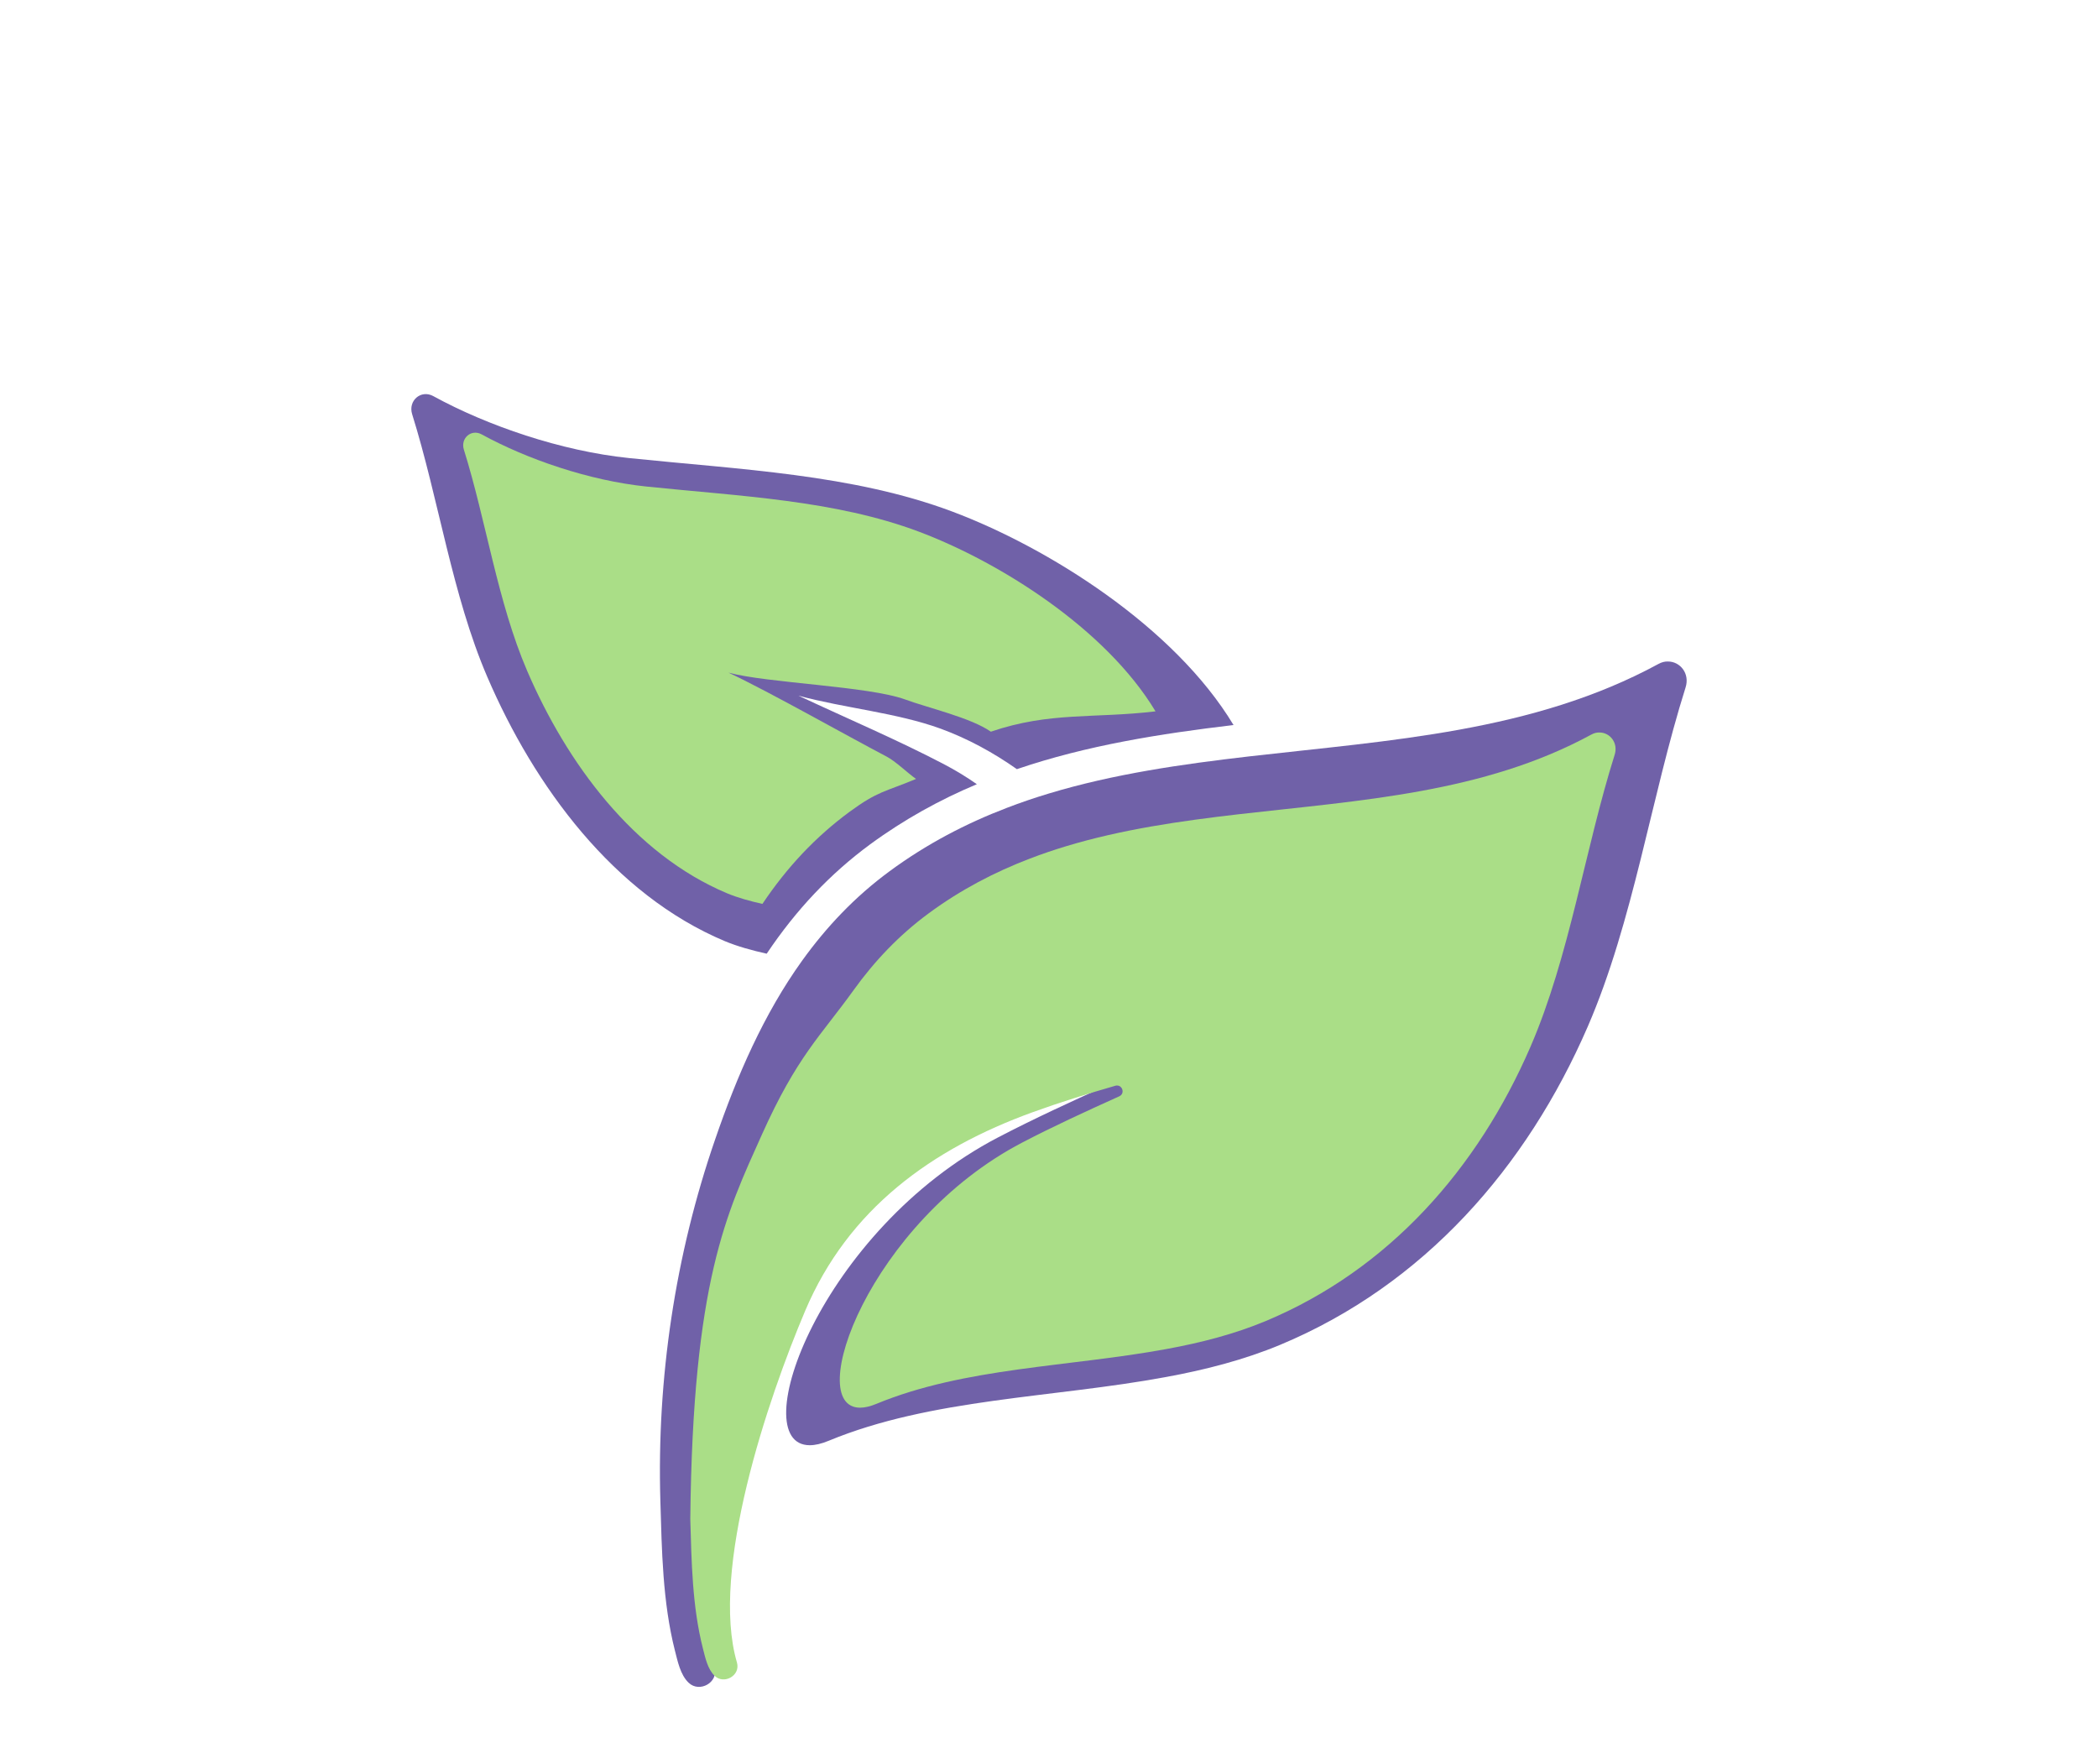
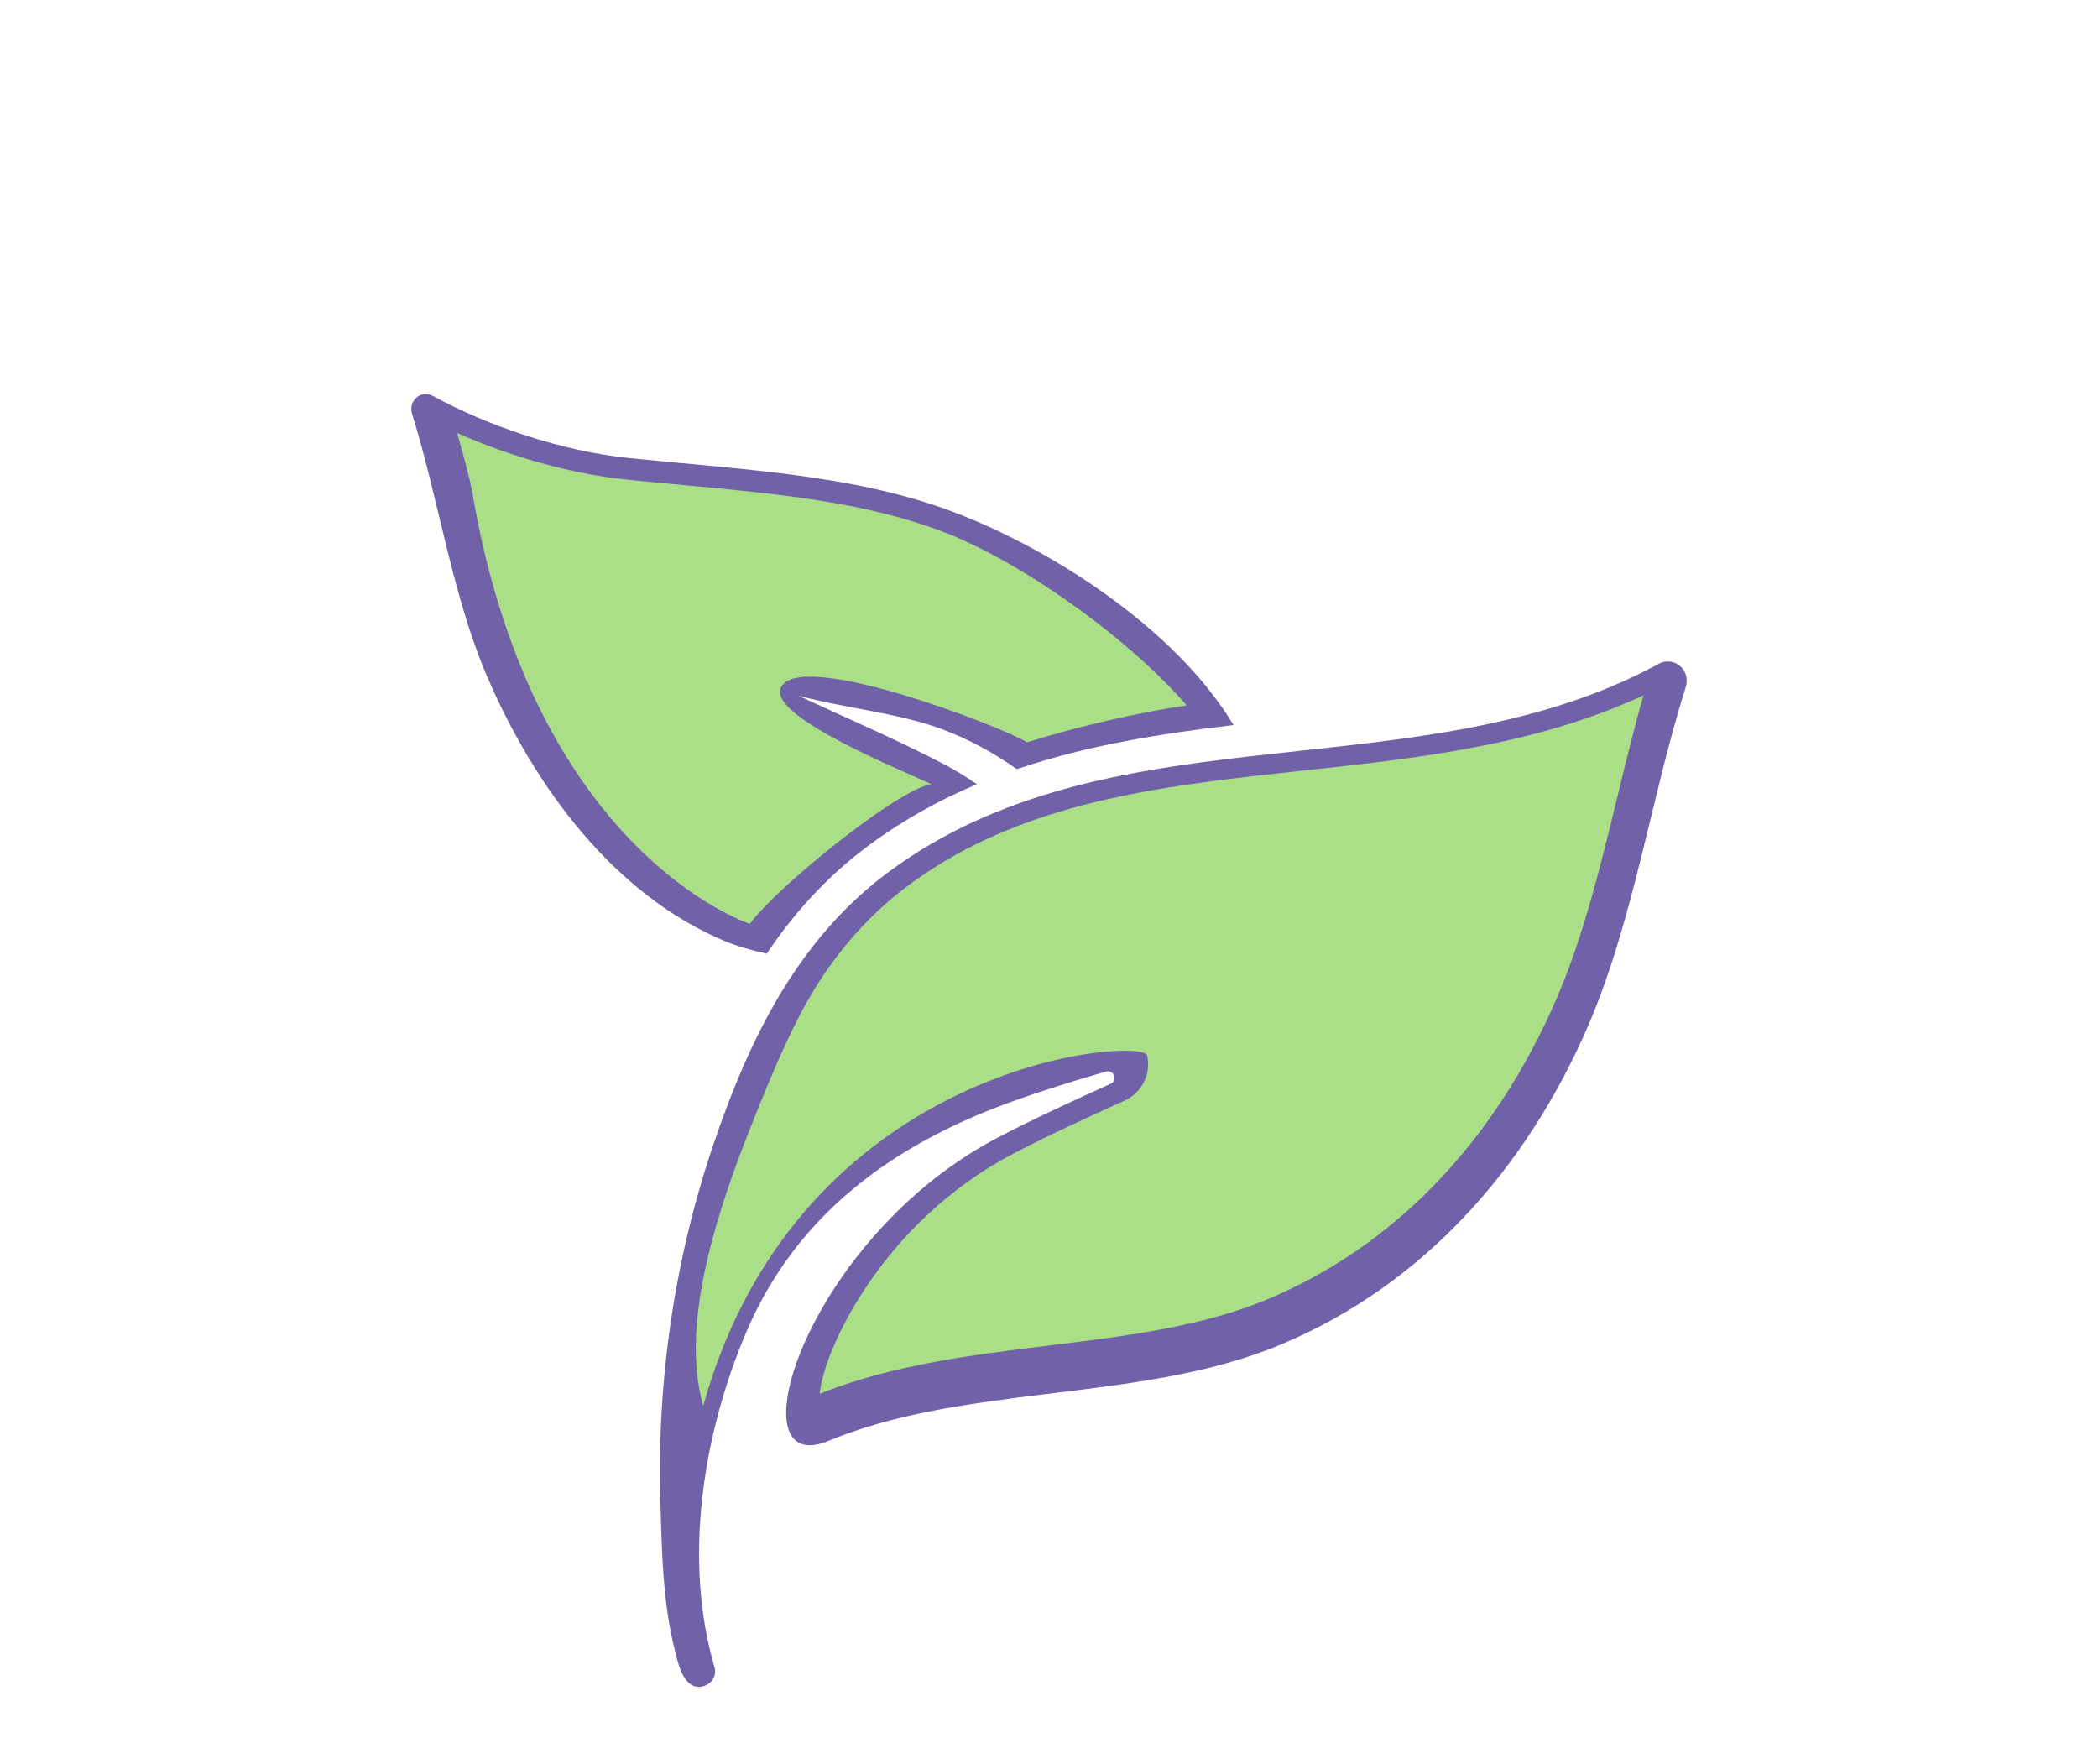
<svg xmlns="http://www.w3.org/2000/svg" version="1.1" id="Ebene_1" x="0px" y="0px" width="87.66px" height="73.7px" viewBox="0 0 87.66 73.7" enable-background="new 0 0 87.66 73.7" xml:space="preserve">
-   <defs id="defs27" />
-   <g id="g4201" transform="matrix(0.05519348,0,0,0.05519348,16.82189,16.46647)" style="fill:#7061a8;fill-opacity:1">
-     <g id="g4159" style="fill:#7061a8;fill-opacity:1">
-       <path id="path4161" d="m 64.126,214.123 c 35.6,82.801 95.7,164.7 179.8,200.001 9.6,4 20.5,7 31.7,9.5 22.4,-33.4 48.1,-60.501 78.2,-82.7 25.899,-19 53,-33.9 80.899,-45.601 -8,-5.6 -16.399,-10.7 -25.2,-15.3 -35,-18.3 -72.899,-34.4 -109.8,-51.7 34.7,9.4 74.5,12.9 107.7,25 20.7,7.601 39.8,18.101 57.6,30.601 53.101,-18.101 108.601,-26.801 164,-33.4 -44.899,-74.6 -140.7,-134.5 -212.9,-161.6 -75.4,-28.301 -160.8,-31.801 -244.7,-40.5 -51.4,-5.301 -107.3,-24.5 -148.2,-46.9 -9.3,-5.1 -19.2,3.4 -16,13.7 20.101,64.299 30.301,137.099 56.901,198.899 z" style="fill:#7061a8;fill-opacity:1" />
-       <path id="path4163" d="m 950.627,204.323 c -94.601,51.4 -203.101,57.7 -309.4,69.9 -51.899,6 -103.3,13.399 -152.201,28.2 -10.6,3.199 -21.199,6.8 -31.6,10.8 -30.9,11.8 -60.7,27.3 -88.8,48 -26.4,19.399 -48,42.4 -66.2,67.7 -29,40.399 -49.2,86.899 -65.8,135.2 -30.3,87.699 -44.2,180.899 -41.5,273.6 1.1,37.6 1.7,76.7 11,113.4 2.1,8.1 4.1,18.399 10.4,24.399 8.2,7.9 22.9,-0.2 19.6,-11.7 -23.8,-81.1 -9,-175.899 23.9,-253.399 37.8,-89.101 110.8,-142.101 200,-174.4 23.7,-8.6 47.901,-16.1 72.5,-23.2 0.5,-0.199 1,-0.199 1.5,-0.199 4.9,0 7,7.199 1.9,9.5 -29,13.1 -57.8,26.3 -85.201,40.6 -134.2,70 -192.8,233 -142.5,233 4.101,0 8.9,-1.1 14.4,-3.4 77.6,-32.1 169.8,-32.399 255.1,-48.199 30,-5.5 59.2,-13 86.601,-24.4 108.8,-45.4 186.6,-134.2 232.899,-241 34.5,-79.7 47.9,-173.8 74,-256.601 3.4,-10.6 -4.1,-19.699 -13.3,-19.699 -2.298,-0.102 -4.798,0.499 -7.298,1.898 z" style="fill:#7061a8;fill-opacity:1" />
-       <path style="fill:#aade87;fill-opacity:1" d="m 899.774,257.81 c -81.5,44.282 -174.974,49.709 -266.551,60.22 -44.712,5.169 -88.994,11.543 -131.123,24.295 -9.132,2.756 -18.263,5.858 -27.224,9.304 -26.621,10.166 -52.294,23.519 -76.502,41.353 -22.744,16.712 -41.353,36.528 -57.032,58.324 -24.984,34.804 -42.664,49.764 -69.418,109.404 -26.754,59.64 -52.224,110.582 -54.141,290.875 0.948,32.393 1.465,66.078 9.477,97.695 1.809,6.978 3.532,15.851 8.96,21.02 7.064,6.806 19.729,-0.172 16.886,-10.08 -20.504,-69.869 23.366,-199.632 51.709,-266.4 32.565,-76.761 95.455,-122.422 172.302,-150.248 20.418,-7.409 41.267,-13.87 62.46,-19.987 0.431,-0.171 0.862,-0.171 1.292,-0.171 4.221,0 6.031,6.202 1.637,8.184 -24.984,11.286 -49.795,22.658 -73.402,34.977 -115.615,60.306 -166.099,200.732 -122.765,200.732 3.533,0 7.667,-0.948 12.406,-2.929 66.853,-27.654 146.285,-27.912 219.771,-41.524 25.845,-4.738 51.001,-11.2 74.608,-21.021 93.732,-39.113 160.758,-115.615 200.645,-207.624 29.722,-68.662 41.266,-149.731 63.752,-221.065 2.929,-9.132 -3.532,-16.971 -11.458,-16.971 -1.98,-0.088 -4.134,0.43 -6.287,1.635 z" id="path4227" />
-       <path style="fill:#aade87;fill-opacity:1" d="m 94.291,209.515 c 29.978,69.724 80.586,138.688 151.404,168.414 8.084,3.368 17.262,5.894 26.694,8 18.862,-28.125 40.503,-50.946 65.85,-69.639 21.809,-15.999 26.948,-15.108 50.441,-24.961 -6.737,-4.716 -15.224,-13.254 -22.635,-17.127 -29.472,-15.41 -88.262,-48.77 -119.335,-63.338 29.22,7.915 105.877,10.155 133.833,20.344 17.431,6.401 49.781,13.828 64.77,24.354 44.715,-15.242 78.011,-9.838 124.661,-15.394 C 532.166,177.348 451.495,126.909 390.697,104.089 327.206,80.257 255.293,77.31 184.644,69.985 141.361,65.521 94.29,49.354 59.849,30.492 52.018,26.197 43.682,33.355 46.376,42.028 63.303,96.172 71.892,157.475 94.291,209.515 Z" id="path4229" />
+   <g id="g4201" transform="matrix(0.05519348,0,0,0.05519348,16.82189,16.46647)">
+     <g id="g4159">
+       <path id="path4161" fill="#7061A8" d="M64.128,214.125    c35.6,82.797,95.696,164.71,179.802,199.991c9.599,3.999,20.498,7.007,31.698,9.519c22.4-33.405,48.1-60.503,78.197-82.708    c25.903-19.003,53.001-33.901,80.904-45.597c-7.998-5.6-16.402-10.705-25.205-15.305c-34.998-18.295-72.898-34.396-109.798-51.701    c34.697,9.404,74.499,12.898,107.701,25.001c20.701,7.6,39.802,18.101,57.602,30.601c53.098-18.101,108.603-26.797,164.001-33.396    c-44.888-74.605-140.699-134.507-212.907-161.604c-75.393-28.301-160.799-31.804-244.703-40.501    c-51.4-5.299-107.294-24.497-148.192-46.896C13.922-3.577,4.023,4.925,7.226,15.223C27.325,79.521,37.526,152.321,64.128,214.125z    " />
+       <path fill="#AADE87" d="M262.863,401.022c-4.132-1.274-163.064-55.868-209.669-324.049c-2.76-15.88-7.626-31.654-11.837-47.481    c40.996,18.207,86.955,30.982,128.102,35.219c14.482,1.504,29.026,2.857,43.553,4.202c69.704,6.458,135.542,12.571,194.762,34.803    c58.416,21.922,139.957,79.117,185.748,131.906c-36.626,5.415-82.665,16.057-120.785,28    c-17.181-11.005-175.149-72.473-186.694-40.669c-8.006,22.055,96.572,63.706,114.221,72.375    C376.102,298.355,284.334,371.961,262.863,401.022z" />
+       <path id="path4163" fill="#7061A8" d="M950.648,204.323    c-94.625,51.4-203.123,57.708-309.426,69.898c-51.877,6.007-103.295,13.403-152.191,28.204    c-10.598,3.203-21.197,6.803-31.601,10.802c-30.902,11.801-60.698,27.301-88.804,48.002    c-26.399,19.41-47.994,42.394-66.201,67.696c-29,40.395-49.197,86.893-65.793,135.197c-30.3,87.707-44.208,180.899-41.5,273.614    c1.097,37.599,1.699,76.684,10.997,113.398c2.097,8.086,4.096,18.384,10.404,24.4c8.192,7.891,22.896-0.212,19.596-11.713    c-23.798-81.09-8.997-175.892,23.904-253.39c37.793-89.105,110.797-142.097,200-174.406c23.701-8.599,47.888-16.101,72.5-23.196    c0.495-0.194,1.008-0.194,1.504-0.194c4.883,0,7.006,7.184,1.893,9.484c-29,13.111-57.796,26.31-85.204,40.625    c-134.197,69.996-192.798,232.989-142.495,232.989c4.096,0,8.9-1.097,14.402-3.397c77.595-32.096,169.797-32.415,255.106-48.197    c29.991-5.503,59.203-13.005,86.592-24.417c108.816-45.402,186.597-134.188,232.901-240.987    c34.502-79.692,47.896-173.804,74.012-256.602c3.397-10.607-4.105-19.702-13.306-19.702    C955.638,202.323,953.125,202.925,950.648,204.323z" />
+       <path fill="#AADE87" d="M315.757,756.77c2.84-32.769,47.295-129.995,146.645-181.819c27.089-14.155,56.31-27.514,83.912-40.005    c13.252-5.945,20.401-20.047,17.357-34.255c-3.061-14.314-263.06,3.008-336.107,265.333    c-9.997-35.847-10.749-92.466,33.149-204.078c21.135-53.735,38.572-95.439,62.379-128.615    c17.95-24.93,37.758-45.225,60.547-61.981c24.859-18.295,51.922-32.918,82.762-44.694c9.581-3.689,19.613-7.113,29.867-10.209    c47.834-14.482,99.252-21.666,147.715-27.284c12.262-1.398,24.577-2.733,36.891-4.061c86.911-9.387,176.512-19.065,258.451-57.036    c-7.202,25.417-13.553,51.48-19.729,76.879c-12.687,52.161-25.815,106.091-46.127,153.014    c-47.1,108.639-122.899,187.304-219.224,227.504c-22.896,9.537-49.506,17.003-81.337,22.842    c-27.16,5.025-55.876,8.546-83.628,11.943C430.81,727.416,370.387,734.83,315.757,756.77z" />
    </g>
-     <g id="g4165" style="fill:#7061a8;fill-opacity:1" />
-     <g id="g4167" style="fill:#7061a8;fill-opacity:1" />
-     <g id="g4169" style="fill:#7061a8;fill-opacity:1" />
-     <g id="g4171" style="fill:#7061a8;fill-opacity:1" />
-     <g id="g4173" style="fill:#7061a8;fill-opacity:1" />
-     <g id="g4175" style="fill:#7061a8;fill-opacity:1" />
-     <g id="g4177" style="fill:#7061a8;fill-opacity:1" />
-     <g id="g4179" style="fill:#7061a8;fill-opacity:1" />
-     <g id="g4181" style="fill:#7061a8;fill-opacity:1" />
-     <g id="g4183" style="fill:#7061a8;fill-opacity:1" />
-     <g id="g4185" style="fill:#7061a8;fill-opacity:1" />
-     <g id="g4187" style="fill:#7061a8;fill-opacity:1" />
-     <g id="g4189" style="fill:#7061a8;fill-opacity:1" />
-     <g id="g4191" style="fill:#7061a8;fill-opacity:1" />
-     <g id="g4193-0" style="fill:#7061a8;fill-opacity:1" />
+     <g id="g4165">
+ 	</g>
+     <g id="g4167">
+ 	</g>
+     <g id="g4169">
+ 	</g>
+     <g id="g4171">
+ 	</g>
+     <g id="g4173">
+ 	</g>
+     <g id="g4175">
+ 	</g>
+     <g id="g4177">
+ 	</g>
+     <g id="g4179">
+ 	</g>
+     <g id="g4181">
+ 	</g>
+     <g id="g4183">
+ 	</g>
+     <g id="g4185">
+ 	</g>
+     <g id="g4187">
+ 	</g>
+     <g id="g4189">
+ 	</g>
+     <g id="g4191">
+ 	</g>
+     <g id="g4193-0">
+ 	</g>
  </g>
</svg>
